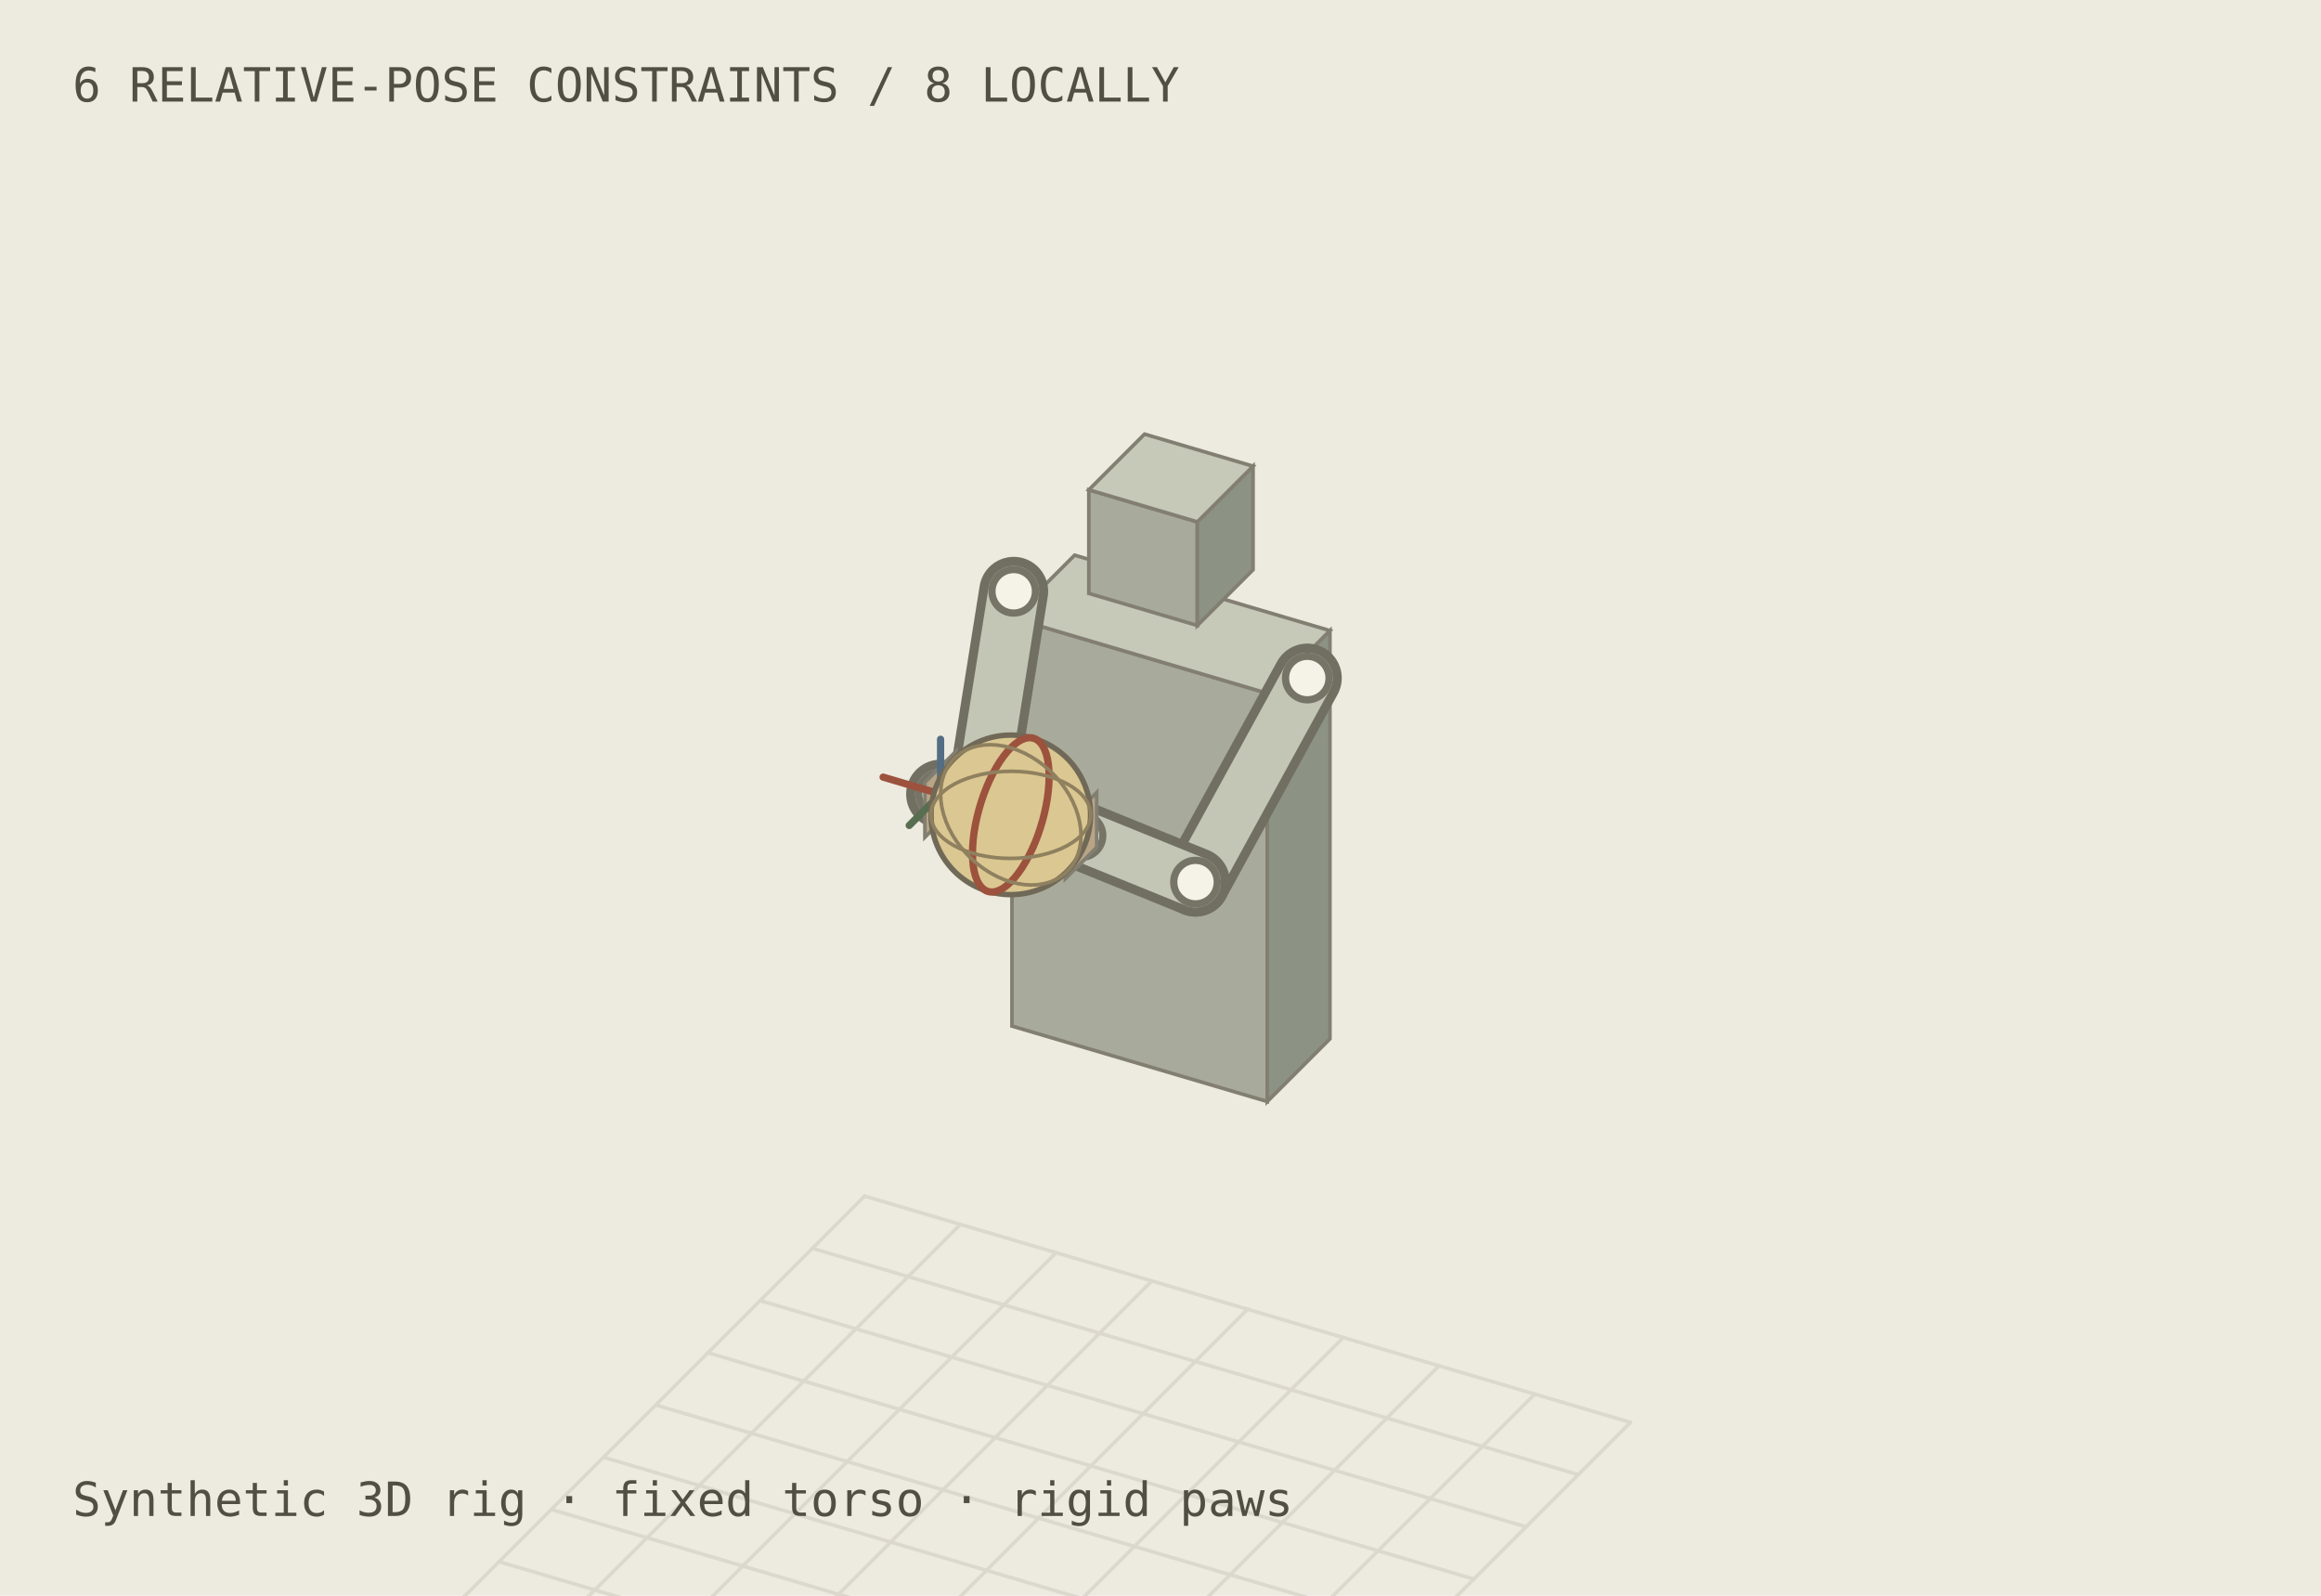
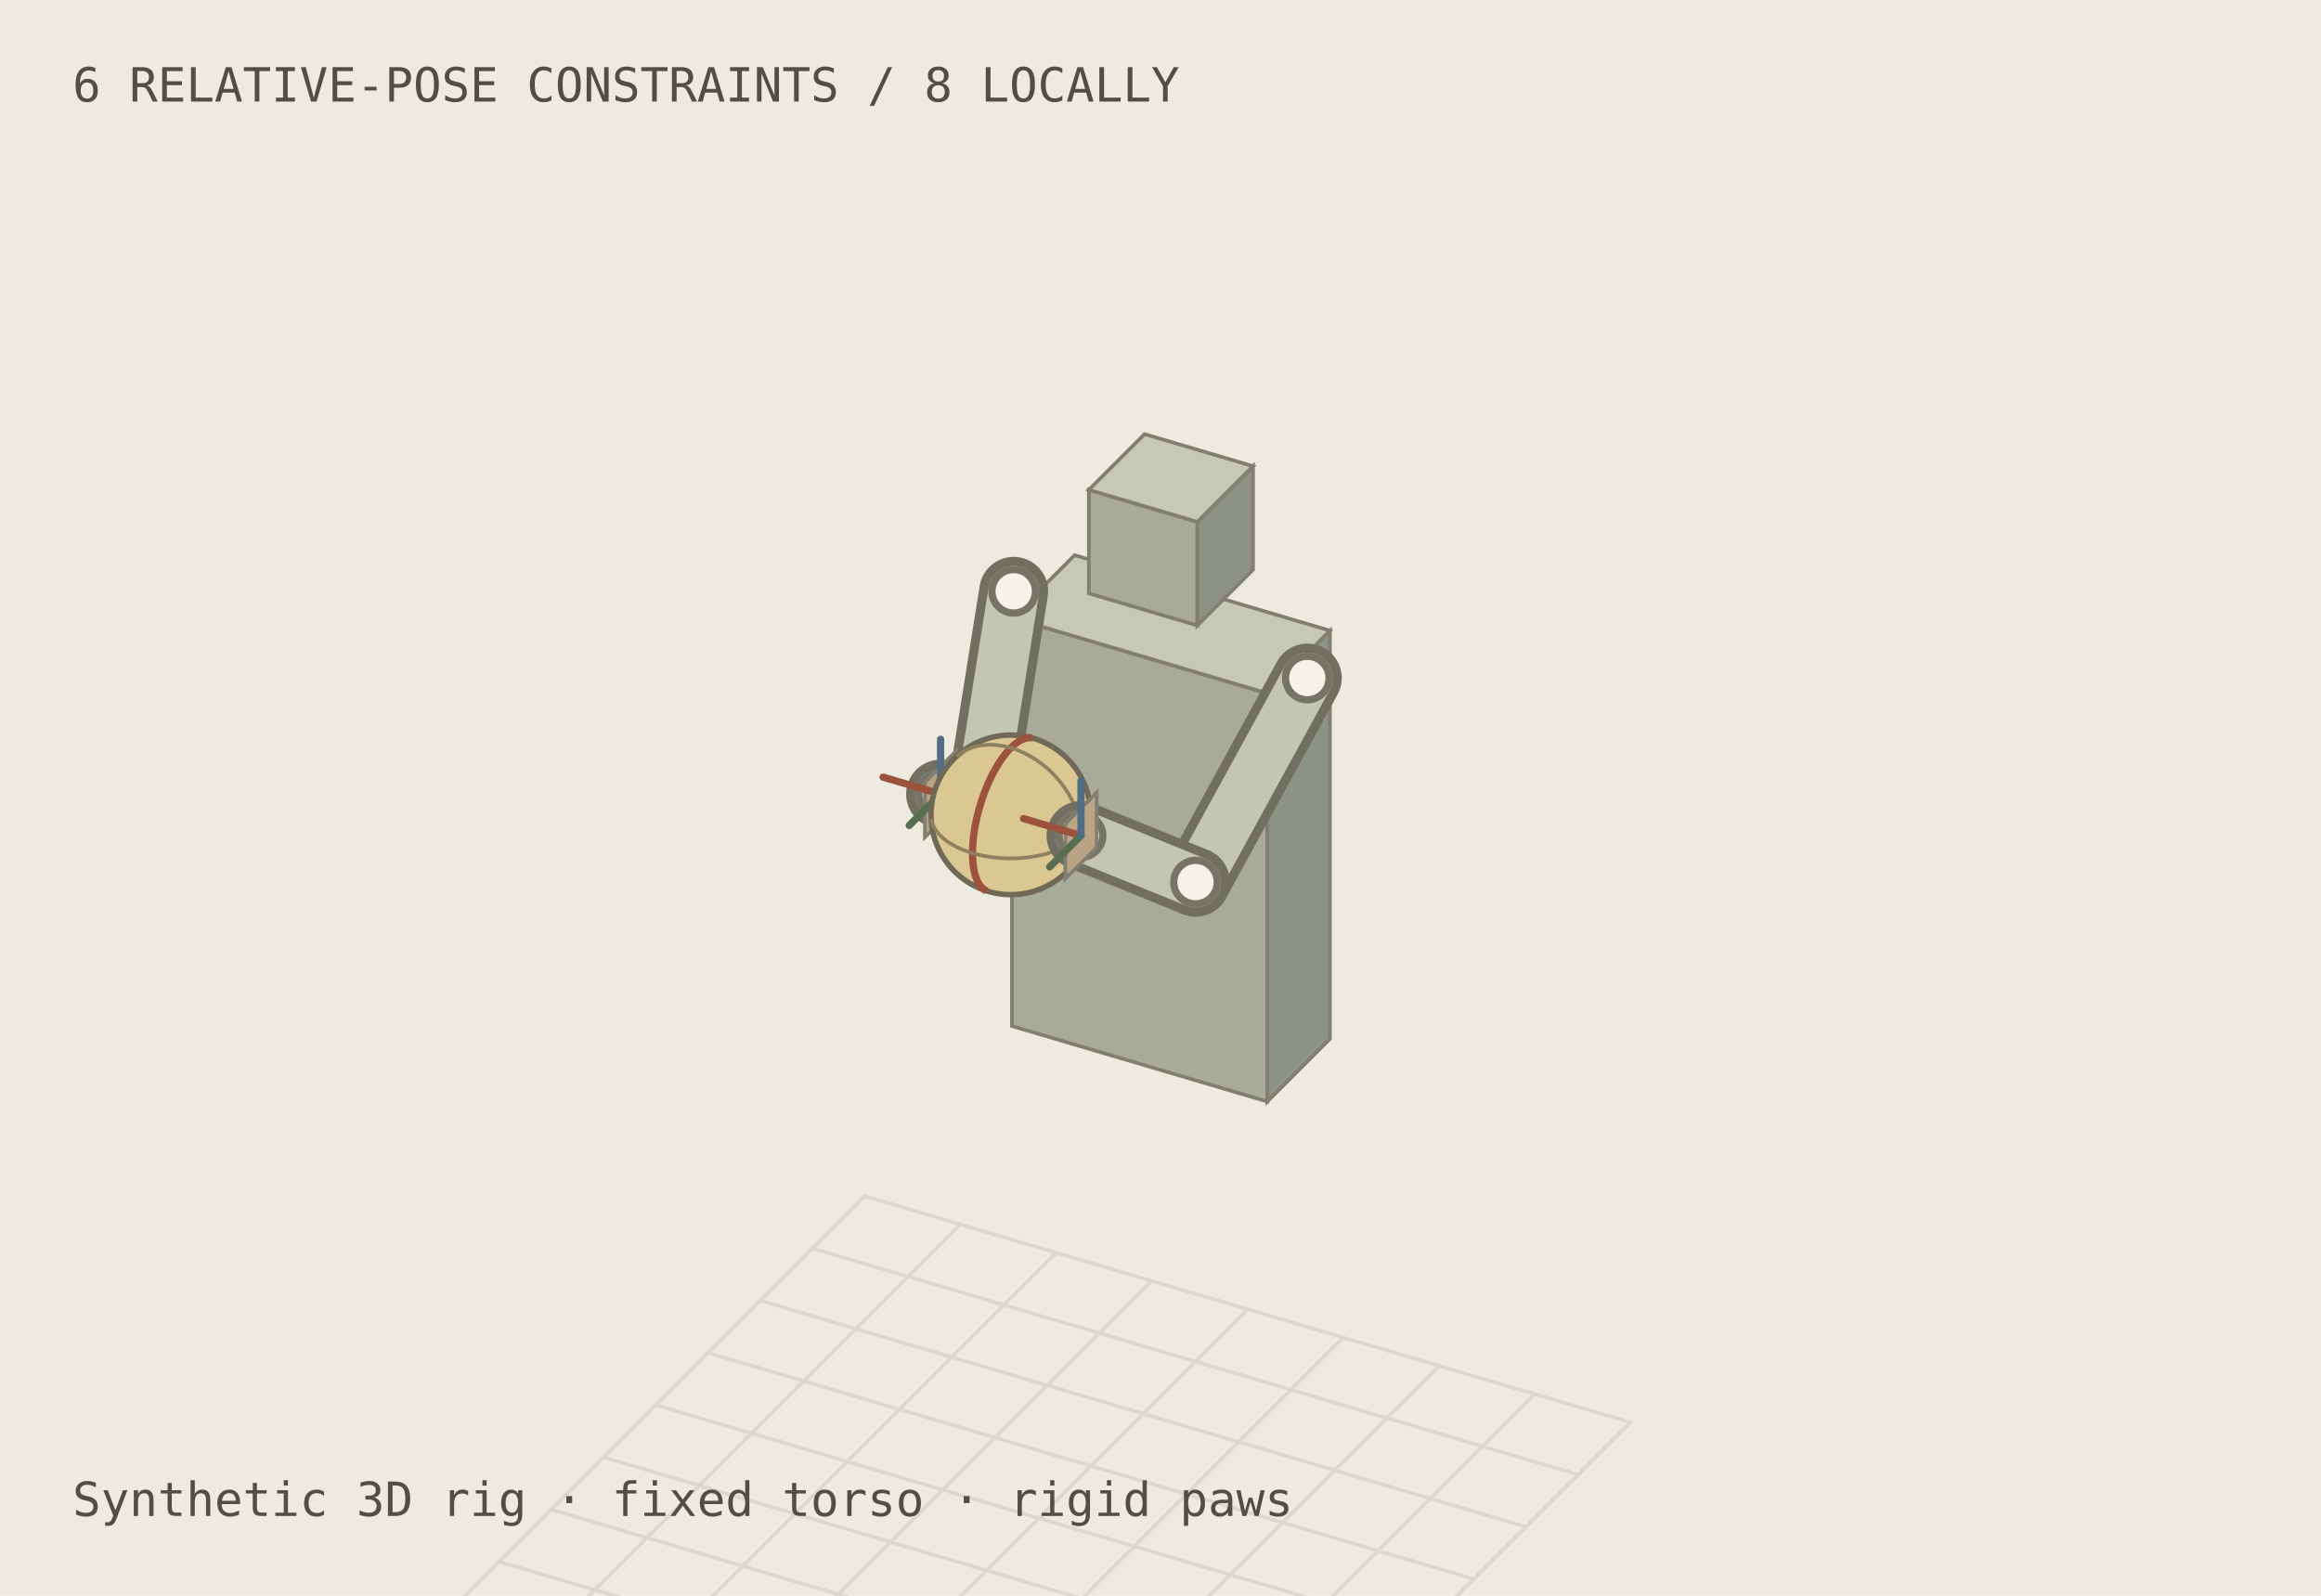
<svg xmlns="http://www.w3.org/2000/svg" viewBox="0 0 640 440" role="img" aria-labelledby="title desc">
  <rect width="640" height="440" fill="#edeadf" />
  <line x1="449.6" y1="392.2" x2="334.4" y2="507.4" stroke="#dcd8cd" stroke-width="1" stroke-linecap="round" />
  <line x1="449.6" y1="392.2" x2="238.4" y2="329.8" stroke="#dcd8cd" stroke-width="1" stroke-linecap="round" />
  <line x1="423.2" y1="384.4" x2="308" y2="499.6" stroke="#dcd8cd" stroke-width="1" stroke-linecap="round" />
  <line x1="435.2" y1="406.6" x2="224" y2="344.2" stroke="#dcd8cd" stroke-width="1" stroke-linecap="round" />
  <line x1="396.8" y1="376.6" x2="281.6" y2="491.8" stroke="#dcd8cd" stroke-width="1" stroke-linecap="round" />
  <line x1="420.8" y1="421" x2="209.6" y2="358.6" stroke="#dcd8cd" stroke-width="1" stroke-linecap="round" />
  <line x1="370.4" y1="368.8" x2="255.2" y2="484" stroke="#dcd8cd" stroke-width="1" stroke-linecap="round" />
  <line x1="406.4" y1="435.4" x2="195.2" y2="373" stroke="#dcd8cd" stroke-width="1" stroke-linecap="round" />
  <line x1="344" y1="361" x2="228.8" y2="476.2" stroke="#dcd8cd" stroke-width="1" stroke-linecap="round" />
  <line x1="392" y1="449.8" x2="180.8" y2="387.4" stroke="#dcd8cd" stroke-width="1" stroke-linecap="round" />
  <line x1="317.6" y1="353.2" x2="202.4" y2="468.4" stroke="#dcd8cd" stroke-width="1" stroke-linecap="round" />
  <line x1="377.6" y1="464.2" x2="166.4" y2="401.8" stroke="#dcd8cd" stroke-width="1" stroke-linecap="round" />
  <line x1="291.2" y1="345.4" x2="176" y2="460.6" stroke="#dcd8cd" stroke-width="1" stroke-linecap="round" />
  <line x1="363.2" y1="478.6" x2="152" y2="416.2" stroke="#dcd8cd" stroke-width="1" stroke-linecap="round" />
  <line x1="264.8" y1="337.6" x2="149.6" y2="452.8" stroke="#dcd8cd" stroke-width="1" stroke-linecap="round" />
  <line x1="348.8" y1="493" x2="137.6" y2="430.6" stroke="#dcd8cd" stroke-width="1" stroke-linecap="round" />
  <line x1="238.4" y1="329.8" x2="123.2" y2="445" stroke="#dcd8cd" stroke-width="1" stroke-linecap="round" />
  <line x1="334.4" y1="507.4" x2="123.2" y2="445" stroke="#dcd8cd" stroke-width="1" stroke-linecap="round" />
  <polygon points="349.44,303.72 279.04,282.92 279.04,170.36 349.44,191.16" fill="#a8aa9b" stroke="#827f72" />
  <polygon points="366.72,286.44 349.44,303.72 349.44,191.16 366.72,173.88" fill="#8c9284" stroke="#827f72" />
  <polygon points="366.72,173.88 296.32,153.08 279.04,170.36 349.44,191.16" fill="#c6c8b8" stroke="#827f72" />
  <polygon points="330.16,172.46 300.24,163.62 300.24,135.06 330.16,143.90" fill="#a8aa9b" stroke="#827f72" />
  <polygon points="345.52,157.10 330.16,172.46 330.16,143.90 345.52,128.54" fill="#8c9284" stroke="#827f72" />
  <polygon points="345.52,128.54 315.60,119.70 300.24,135.06 330.16,143.90" fill="#c6c8b8" stroke="#827f72" />
  <line x1="279.52" y1="163.04" x2="269.561" y2="225.469" stroke="#716f62" stroke-width="19" stroke-linecap="round" />
  <line x1="279.52" y1="163.04" x2="269.561" y2="225.469" stroke="#c3c6b4" stroke-width="14" stroke-linecap="round" />
  <line x1="269.561" y1="225.469" x2="259.36" y2="218.96" stroke="#716f62" stroke-width="19" stroke-linecap="round" />
  <line x1="269.561" y1="225.469" x2="259.36" y2="218.96" stroke="#c3c6b4" stroke-width="14" stroke-linecap="round" />
  <circle cx="279.52" cy="163.04" r="6" fill="#f5f2e8" stroke="#757466" stroke-width="2" />
  <circle cx="269.561" cy="225.469" r="6" fill="#f5f2e8" stroke="#757466" stroke-width="2" />
  <circle cx="259.36" cy="218.96" r="6" fill="#f5f2e8" stroke="#757466" stroke-width="2" />
  <polygon points="263.68,222.20 255.04,230.84 255.04,215.72 263.68,207.08" fill="#b9a586" stroke="#827f72" />
  <line x1="259.36" y1="218.96" x2="243.52" y2="214.28" stroke="#9c523d" stroke-width="2" stroke-linecap="round" />
  <line x1="259.36" y1="218.96" x2="250.72" y2="227.6" stroke="#586e51" stroke-width="2" stroke-linecap="round" />
  <line x1="259.36" y1="218.96" x2="259.36" y2="203.84" stroke="#536d83" stroke-width="2" stroke-linecap="round" />
+   <circle cx="278.72" cy="224.68" r="22" fill="#dbc791" stroke="#706957" stroke-width="1.5" />
+   <polyline points="268.16,235.24 268.21,233.38 268.36,231.43 268.61,229.42 268.96,227.36 269.41,225.28 269.94,223.19 270.56,221.12 271.25,219.08 272.02,217.09 272.85,215.18 273.74,213.36 274.68,211.65 275.65,210.06 276.66,208.62 277.68,207.32 278.72,206.20 279.76,205.25 280.78,204.49 281.79,203.93 282.76,203.57 283.70,203.40 284.59,203.45" fill="none" stroke="#9c523d" stroke-width="2" />
+   <polyline points="272.02,245.66 271.25,245.21 270.56,244.57 269.94,243.73 269.41,242.70 268.96,241.51 268.61,240.15 268.36,238.64 268.21,237.00 268.16,235.24" fill="none" stroke="#9c523d" stroke-width="2" />
+   <polyline points="278.72,206.20 276.82,205.73 274.94,205.44 273.10,205.34 271.31,205.42 269.59,205.69 267.96,206.14 266.44,206.77 265.03,207.57 263.75,208.53" fill="none" stroke="#8f805f" stroke-width="1" />
+   <polyline points="294.82,239.70 295.79,238.44 296.61,237.04 297.25,235.52 297.71,233.90 297.99,232.18 298.08,230.40 297.99,228.56 297.71,226.68 297.25,224.79 296.61,222.89 295.79,221.01 294.82,219.17 293.69,217.38 292.41,215.66 291.00,214.02 289.48,212.49 287.85,211.08 286.13,209.80 284.34,208.66 282.50,207.67 280.62,206.85 278.72,206.20" fill="none" stroke="#8f805f" stroke-width="1" />
+   <polyline points="256.76,225.79 257.06,226.96 257.56,228.10 258.28,229.21 259.18,230.28 260.28,231.30 261.56,232.25 262.99,233.12 264.59,233.92 266.31,234.63 268.16,235.24 270.11,235.75 272.14,236.15 274.23,236.45 276.37,236.63 278.53,236.69 280.70,236.64 282.84,236.47 284.94,236.19 286.99,235.80 288.95,235.30 290.82,234.70 292.57,234.01 294.18,233.22 295.65,232.35 296.95,231.41 298.08,230.40 299.02,229.34 299.77,228.23 300.31,227.09 300.65,225.92 300.77,224.75" fill="none" stroke="#8f805f" stroke-width="1" />
  <line x1="360.48" y1="186.96" x2="329.654" y2="243.223" stroke="#716f62" stroke-width="19" stroke-linecap="round" />
  <line x1="360.48" y1="186.96" x2="329.654" y2="243.223" stroke="#c3c6b4" stroke-width="14" stroke-linecap="round" />
  <line x1="329.654" y1="243.223" x2="298.08" y2="230.4" stroke="#716f62" stroke-width="19" stroke-linecap="round" />
  <line x1="329.654" y1="243.223" x2="298.08" y2="230.4" stroke="#c3c6b4" stroke-width="14" stroke-linecap="round" />
  <circle cx="360.48" cy="186.96" r="6" fill="#f5f2e8" stroke="#757466" stroke-width="2" />
  <circle cx="329.654" cy="243.223" r="6" fill="#f5f2e8" stroke="#757466" stroke-width="2" />
  <circle cx="298.08" cy="230.4" r="6" fill="#f5f2e8" stroke="#757466" stroke-width="2" />
  <polygon points="302.40,233.64 293.76,242.28 293.76,227.16 302.40,218.52" fill="#b9a586" stroke="#827f72" />
  <line x1="298.08" y1="230.4" x2="282.24" y2="225.72" stroke="#9c523d" stroke-width="2" stroke-linecap="round" />
  <line x1="298.08" y1="230.4" x2="289.44" y2="239.04" stroke="#586e51" stroke-width="2" stroke-linecap="round" />
  <line x1="298.08" y1="230.4" x2="298.08" y2="215.28" stroke="#536d83" stroke-width="2" stroke-linecap="round" />
-   <circle cx="278.72" cy="224.68" r="22" fill="#dbc791" stroke="#706957" stroke-width="1.5" />
-   <polyline points="268.16,235.24 268.21,233.38 268.36,231.43 268.61,229.42 268.96,227.36 269.41,225.28 269.94,223.19 270.56,221.12 271.25,219.08 272.02,217.09 272.85,215.18 273.74,213.36 274.68,211.65 275.65,210.06 276.66,208.62 277.68,207.32 278.72,206.20 279.76,205.25 280.78,204.49 281.79,203.93 282.76,203.57 283.70,203.40 284.59,203.45 285.42,203.70 286.19,204.15 286.88,204.79 287.50,205.63 288.03,206.66 288.48,207.85 288.83,209.21 289.08,210.72 289.23,212.36 289.28,214.12 289.23,215.98 289.08,217.93 288.83,219.94 288.48,222.00 288.03,224.08 287.50,226.17 286.88,228.24 286.19,230.28 285.42,232.27 284.59,234.18 283.70,236.00 282.76,237.71 281.79,239.30 280.78,240.74 279.76,242.04 278.72,243.16 277.68,244.11 276.66,244.87 275.65,245.43 274.68,245.79 273.74,245.96 272.85,245.91 272.02,245.66 271.25,245.21 270.56,244.57 269.94,243.73 269.41,242.70 268.96,241.51 268.61,240.15 268.36,238.64 268.21,237.00 268.16,235.24" fill="none" stroke="#9c523d" stroke-width="2" />
-   <polyline points="278.72,206.20 276.82,205.73 274.94,205.44 273.10,205.34 271.31,205.42 269.59,205.69 267.96,206.14 266.44,206.77 265.03,207.57 263.75,208.53 262.62,209.66 261.65,210.92 260.83,212.32 260.19,213.84 259.73,215.46 259.45,217.18 259.36,218.96 259.45,220.80 259.73,222.68 260.19,224.57 260.83,226.47 261.65,228.35 262.62,230.19 263.75,231.98 265.03,233.70 266.44,235.34 267.96,236.87 269.59,238.28 271.31,239.56 273.10,240.70 274.94,241.69 276.82,242.51 278.72,243.16 280.62,243.63 282.50,243.92 284.34,244.02 286.13,243.94 287.85,243.67 289.48,243.22 291.00,242.59 292.41,241.79 293.69,240.83 294.82,239.70 295.79,238.44 296.61,237.04 297.25,235.52 297.71,233.90 297.99,232.18 298.08,230.40 297.99,228.56 297.71,226.68 297.25,224.79 296.61,222.89 295.79,221.01 294.82,219.17 293.69,217.38 292.41,215.66 291.00,214.02 289.48,212.49 287.85,211.08 286.13,209.80 284.34,208.66 282.50,207.67 280.62,206.85 278.72,206.20" fill="none" stroke="#8f805f" stroke-width="1" />
-   <polyline points="259.36,218.96 258.42,220.02 257.67,221.13 257.13,222.27 256.79,223.44 256.67,224.61 256.76,225.79 257.06,226.96 257.56,228.10 258.28,229.21 259.18,230.28 260.28,231.30 261.56,232.25 262.99,233.12 264.59,233.92 266.31,234.63 268.16,235.24 270.11,235.75 272.14,236.15 274.23,236.45 276.37,236.63 278.53,236.69 280.70,236.64 282.84,236.47 284.94,236.19 286.99,235.80 288.95,235.30 290.82,234.70 292.57,234.01 294.18,233.22 295.65,232.35 296.95,231.41 298.08,230.40 299.02,229.34 299.77,228.23 300.31,227.09 300.65,225.92 300.77,224.75 300.68,223.57 300.38,222.40 299.88,221.26 299.16,220.15 298.26,219.08 297.16,218.06 295.88,217.11 294.45,216.24 292.85,215.44 291.13,214.73 289.28,214.12 287.33,213.61 285.30,213.21 283.21,212.91 281.07,212.73 278.91,212.67 276.74,212.72 274.60,212.89 272.50,213.17 270.45,213.56 268.49,214.06 266.62,214.66 264.87,215.35 263.26,216.14 261.79,217.01 260.49,217.95 259.36,218.96" fill="none" stroke="#8f805f" stroke-width="1" />
  <g fill="#514e44" font-family="monospace" font-size="13">
    <text x="20" y="28">6 RELATIVE-POSE CONSTRAINTS / 8 LOCALLY</text>
    <text x="20" y="418">Synthetic 3D rig · fixed torso · rigid paws</text>
  </g>
</svg>
